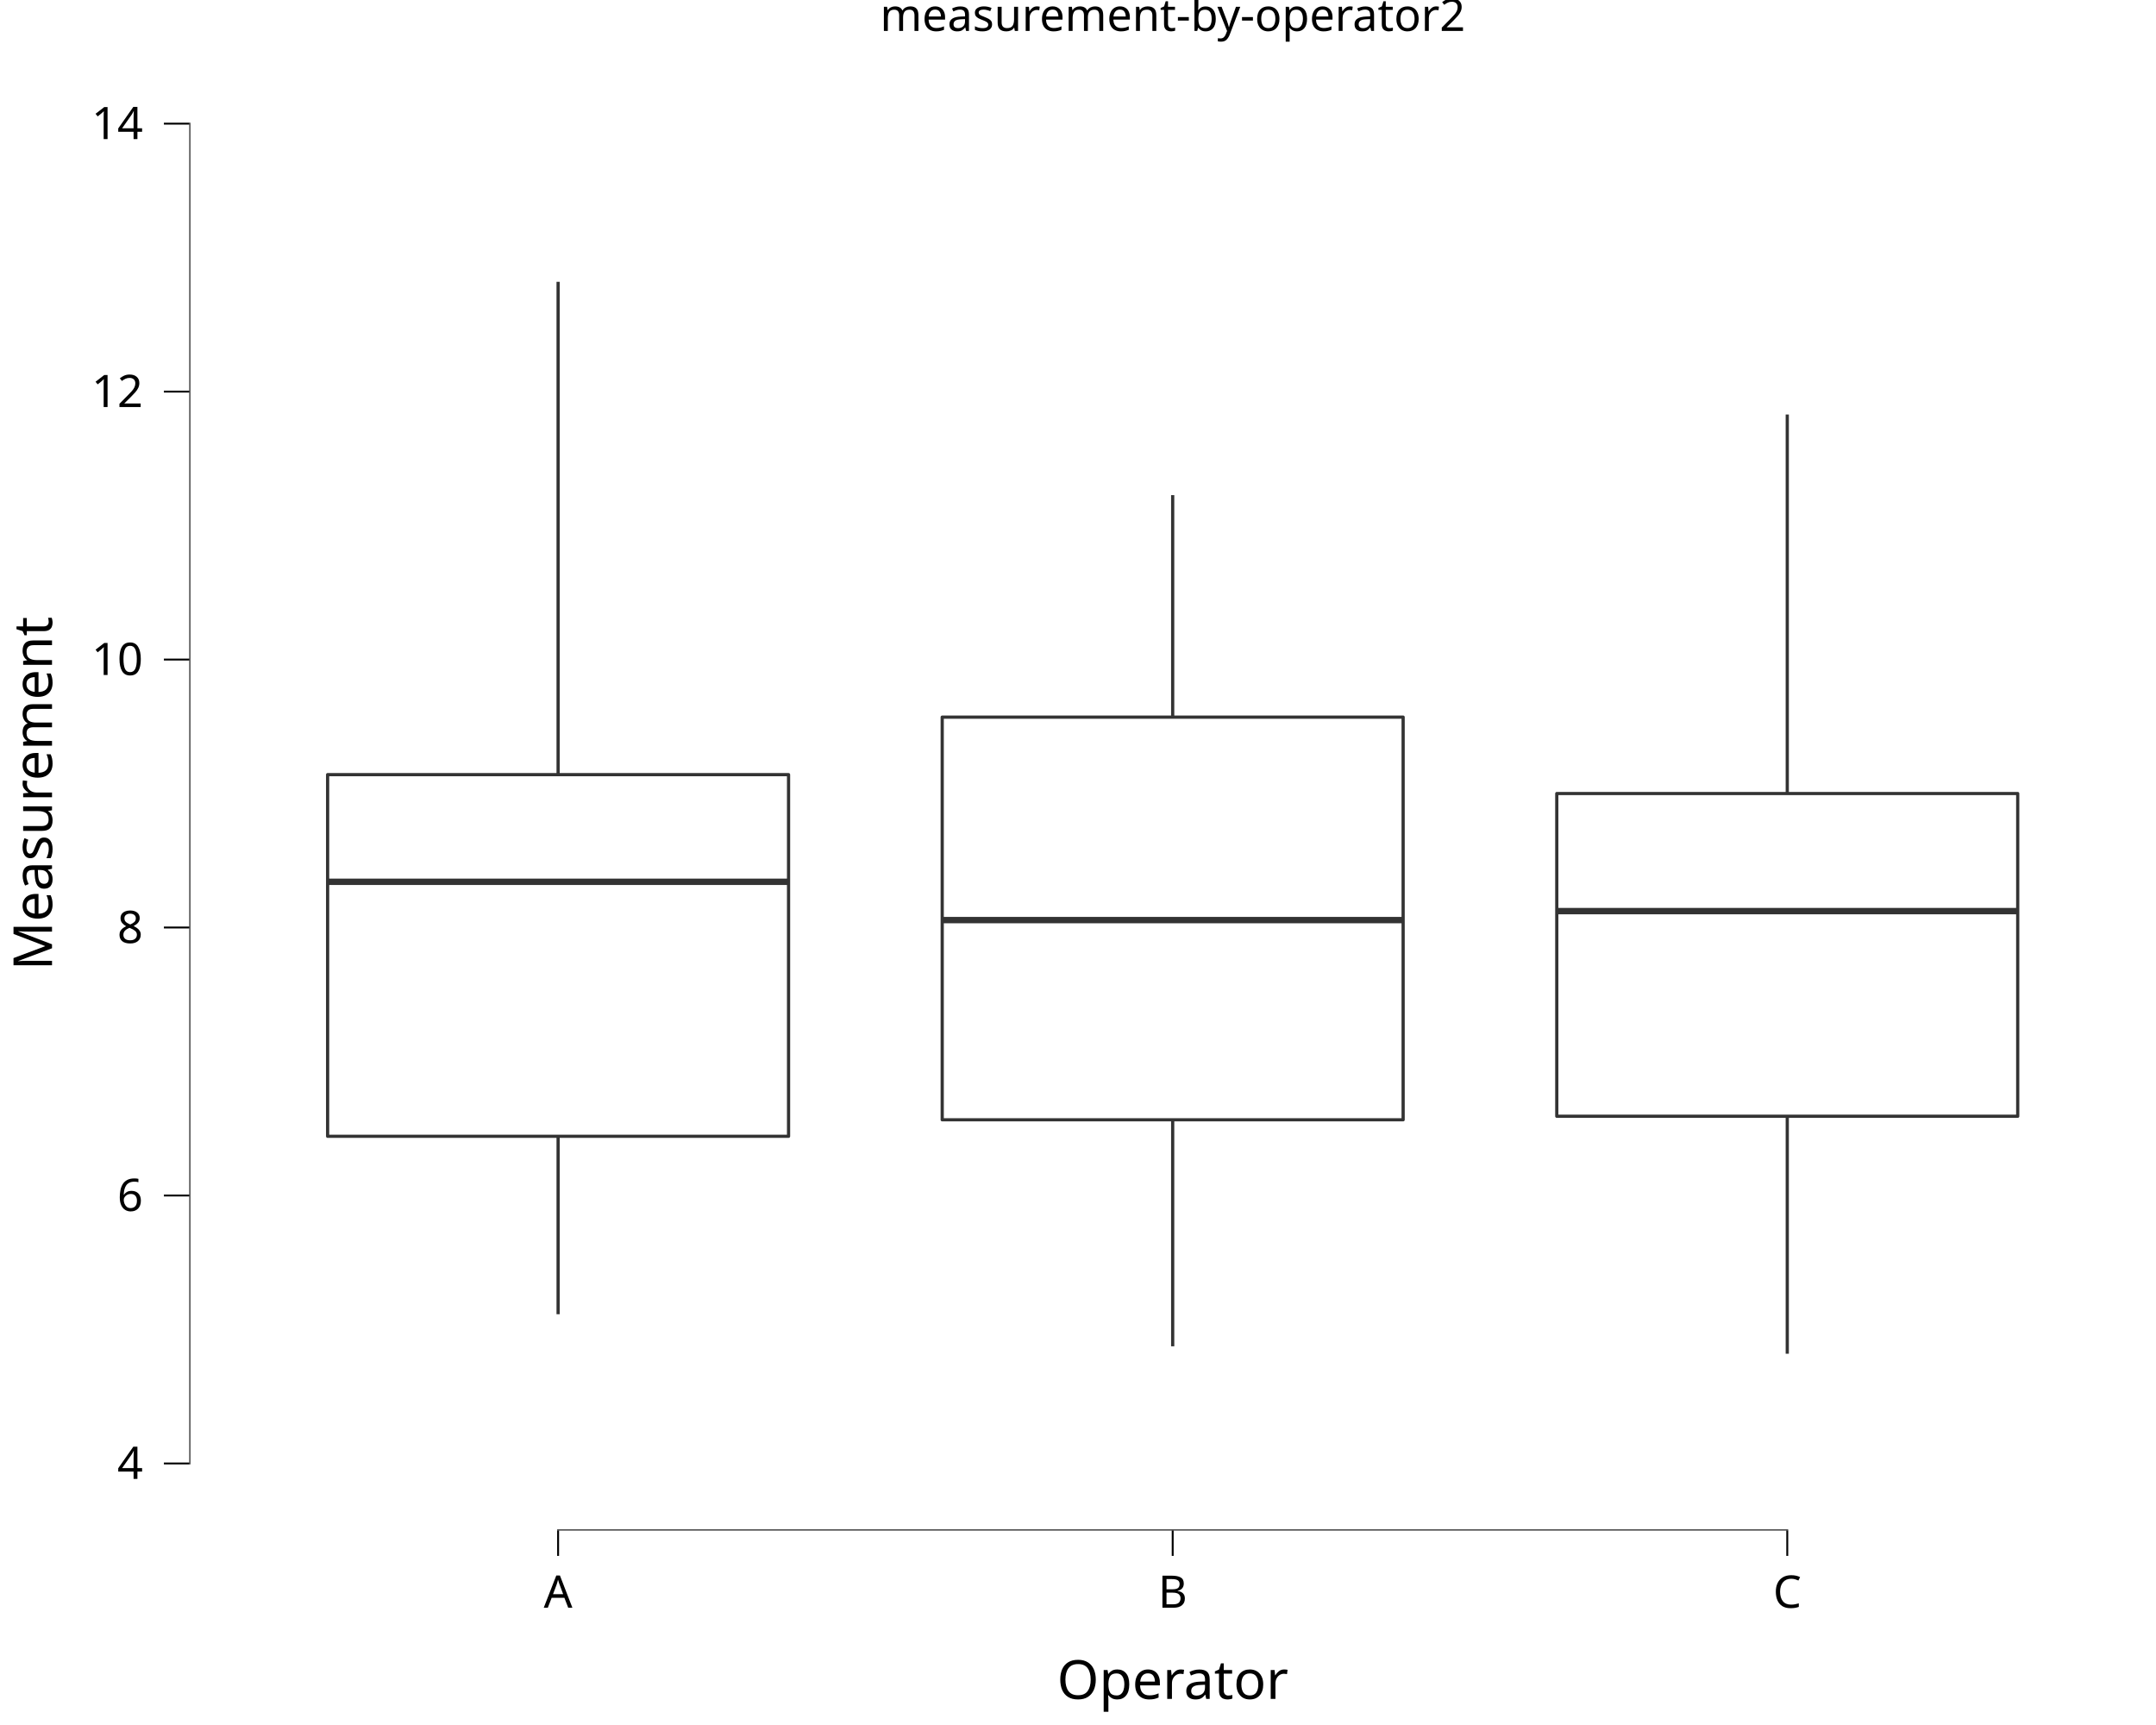
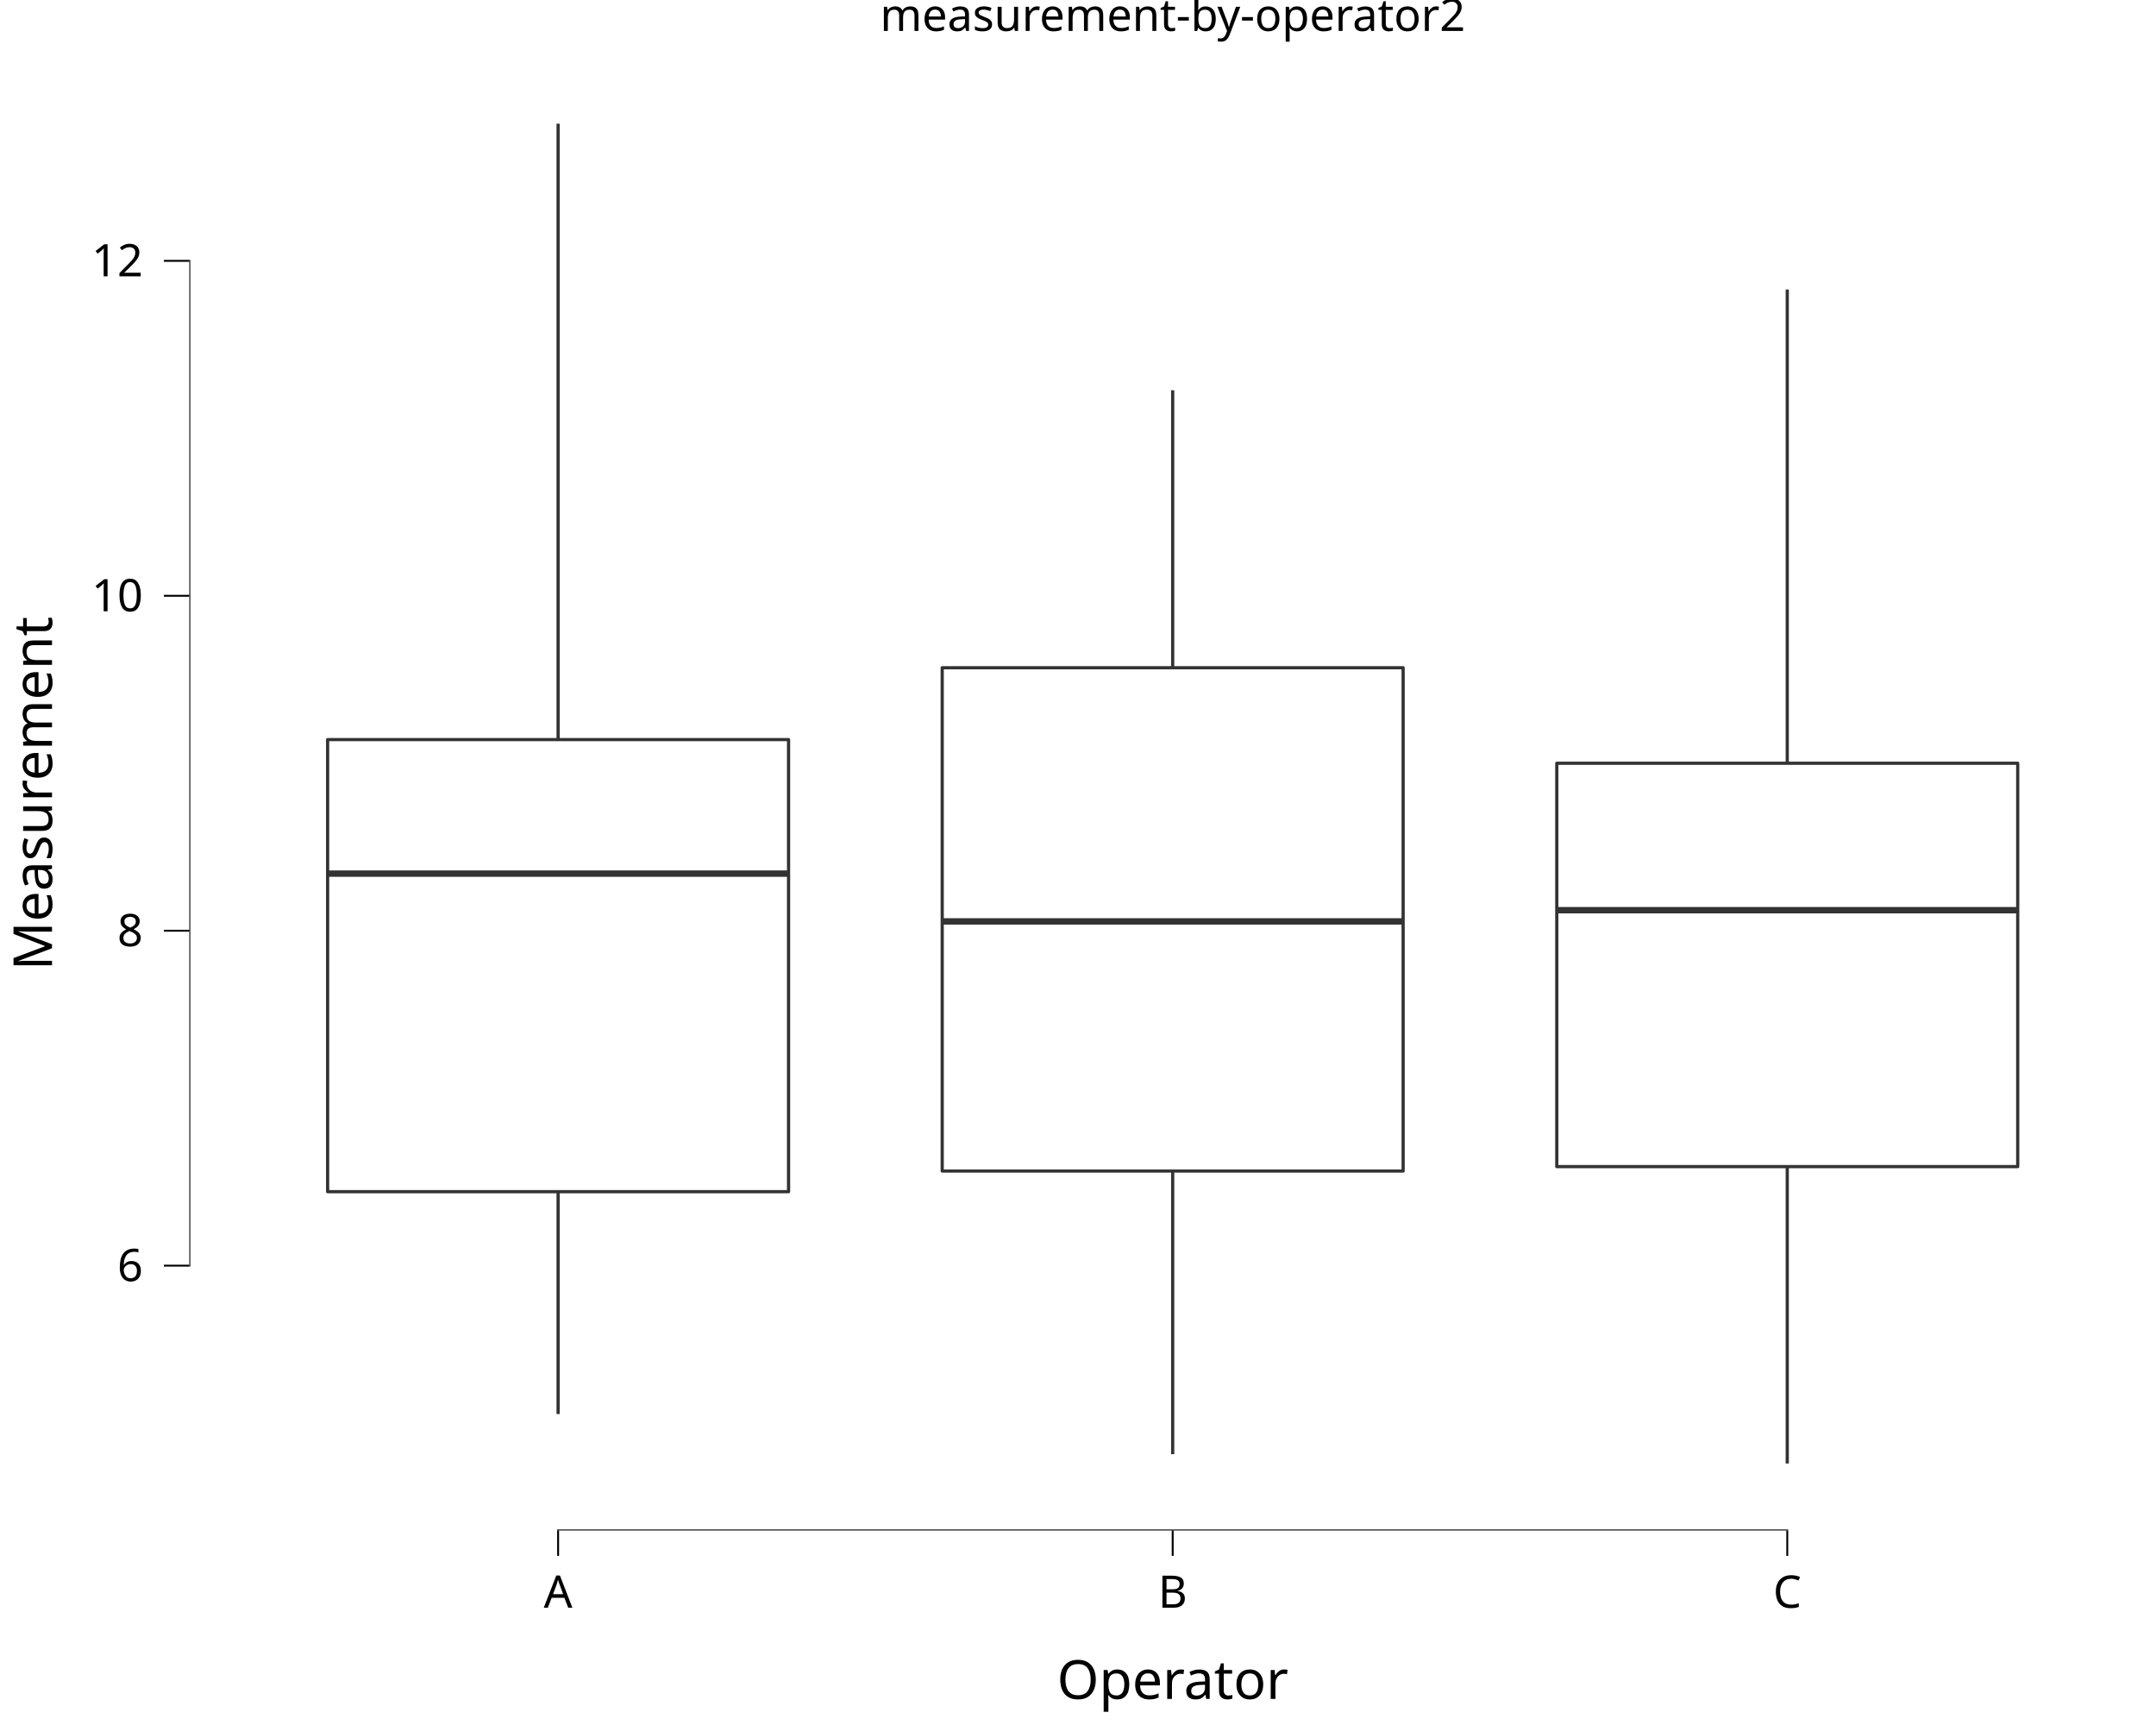
<svg xmlns="http://www.w3.org/2000/svg" class="svglite" data-engine-version="2.0" width="720.00pt" height="576.00pt" viewBox="0 0 720.00 576.00">
  <defs>
    <style type="text/css">
    .svglite line, .svglite polyline, .svglite polygon, .svglite path, .svglite rect, .svglite circle {
      fill: none;
      stroke: #000000;
      stroke-linecap: round;
      stroke-linejoin: round;
      stroke-miterlimit: 10.00;
    }
  </style>
  </defs>
  <rect width="100%" height="100%" style="stroke: none; fill: #FFFFFF;" />
  <defs>
    <clipPath id="cpMC4wMHw3MjAuMDB8MC4wMHw1NzYuMDA=">
      <rect x="0.00" y="0.00" width="720.00" height="576.00" />
    </clipPath>
  </defs>
  <g clip-path="url(#cpMC4wMHw3MjAuMDB8MC4wMHw1NzYuMDA=)">
    <rect x="-0" y="0.00" width="720.00" height="576.00" style="stroke-width: 10.67; stroke: none;" />
  </g>
  <defs>
    <clipPath id="cpNjMuMjN8NzIwLjAwfDE4LjkyfDUxMS4wNA==">
      <rect x="63.23" y="18.92" width="656.77" height="492.12" />
    </clipPath>
  </defs>
  <g clip-path="url(#cpNjMuMjN8NzIwLjAwfDE4LjkyfDUxMS4wNA==)">
    <rect x="63.23" y="18.92" width="656.77" height="492.12" style="stroke-width: 10.67; stroke: none;" />
-     <line x1="186.38" y1="258.66" x2="186.38" y2="94.10" style="stroke-width: 1.07; stroke: #333333; stroke-linecap: butt;" />
-     <line x1="186.38" y1="379.42" x2="186.38" y2="438.83" style="stroke-width: 1.07; stroke: #333333; stroke-linecap: butt;" />
-     <polygon points="109.41,258.66 109.41,379.42 263.34,379.42 263.34,258.66 109.41,258.66 " style="stroke-width: 1.07; stroke: #333333; fill: #FFFFFF;" />
-     <line x1="109.41" y1="294.45" x2="263.34" y2="294.45" style="stroke-width: 2.13; stroke: #333333; stroke-linecap: butt;" />
-     <line x1="391.62" y1="239.46" x2="391.62" y2="165.33" style="stroke-width: 1.07; stroke: #333333; stroke-linecap: butt;" />
-     <line x1="391.62" y1="373.91" x2="391.62" y2="449.55" style="stroke-width: 1.07; stroke: #333333; stroke-linecap: butt;" />
-     <polygon points="314.65,239.46 314.65,373.91 468.58,373.91 468.58,239.46 314.65,239.46 " style="stroke-width: 1.07; stroke: #333333; fill: #FFFFFF;" />
-     <line x1="314.65" y1="307.22" x2="468.58" y2="307.22" style="stroke-width: 2.13; stroke: #333333; stroke-linecap: butt;" />
-     <line x1="596.86" y1="264.97" x2="596.86" y2="138.42" style="stroke-width: 1.07; stroke: #333333; stroke-linecap: butt;" />
-     <line x1="596.86" y1="372.73" x2="596.86" y2="452.03" style="stroke-width: 1.07; stroke: #333333; stroke-linecap: butt;" />
-     <polygon points="519.89,264.97 519.89,372.73 673.82,372.73 673.82,264.97 519.89,264.97 " style="stroke-width: 1.07; stroke: #333333; fill: #FFFFFF;" />
-     <line x1="519.89" y1="304.23" x2="673.82" y2="304.23" style="stroke-width: 2.13; stroke: #333333; stroke-linecap: butt;" />
+     <line x1="186.38" y1="246.96" x2="186.38" y2="41.29" style="stroke-width: 1.07; stroke: #333333; stroke-linecap: butt;" />
+     <line x1="186.38" y1="397.92" x2="186.38" y2="472.17" style="stroke-width: 1.07; stroke: #333333; stroke-linecap: butt;" />
+     <polygon points="109.41,246.96 109.41,397.92 263.34,397.92 263.34,246.96 109.41,246.96 " style="stroke-width: 1.07; stroke: #333333; fill: #FFFFFF;" />
+     <line x1="109.41" y1="291.71" x2="263.34" y2="291.71" style="stroke-width: 2.13; stroke: #333333; stroke-linecap: butt;" />
+     <line x1="391.62" y1="222.97" x2="391.62" y2="130.31" style="stroke-width: 1.07; stroke: #333333; stroke-linecap: butt;" />
+     <line x1="391.62" y1="391.03" x2="391.62" y2="485.57" style="stroke-width: 1.07; stroke: #333333; stroke-linecap: butt;" />
+     <polygon points="314.65,222.97 314.65,391.03 468.58,391.03 468.58,222.97 314.65,222.97 " style="stroke-width: 1.07; stroke: #333333; fill: #FFFFFF;" />
+     <line x1="314.65" y1="307.67" x2="468.58" y2="307.67" style="stroke-width: 2.13; stroke: #333333; stroke-linecap: butt;" />
+     <line x1="596.86" y1="254.86" x2="596.86" y2="96.68" style="stroke-width: 1.07; stroke: #333333; stroke-linecap: butt;" />
+     <line x1="596.86" y1="389.55" x2="596.86" y2="488.67" style="stroke-width: 1.07; stroke: #333333; stroke-linecap: butt;" />
+     <polygon points="519.89,254.86 519.89,389.55 673.82,389.55 673.82,254.86 519.89,254.86 " style="stroke-width: 1.07; stroke: #333333; fill: #FFFFFF;" />
+     <line x1="519.89" y1="303.92" x2="673.82" y2="303.92" style="stroke-width: 2.13; stroke: #333333; stroke-linecap: butt;" />
    <line x1="186.06" y1="511.04" x2="597.17" y2="511.04" style="stroke-width: 0.64; stroke-linecap: butt;" />
-     <line x1="63.23" y1="488.99" x2="63.23" y2="40.97" style="stroke-width: 0.64; stroke-linecap: butt;" />
+     <line x1="63.23" y1="422.94" x2="63.23" y2="86.79" style="stroke-width: 0.64; stroke-linecap: butt;" />
    <rect x="63.23" y="18.92" width="656.77" height="492.12" style="stroke-width: 0.00; stroke: none;" />
  </g>
  <g clip-path="url(#cpMC4wMHw3MjAuMDB8MC4wMHw1NzYuMDA=)">
    <polyline points="63.23,511.04 63.23,18.92 " style="stroke-width: 0.00; stroke: none; stroke-linecap: butt;" />
-     <text x="47.75" y="493.83" text-anchor="end" style="font-size: 15.00px; font-family: sans;" textLength="8.34px" lengthAdjust="spacingAndGlyphs">4</text>
-     <text x="47.75" y="404.35" text-anchor="end" style="font-size: 15.00px; font-family: sans;" textLength="8.34px" lengthAdjust="spacingAndGlyphs">6</text>
-     <text x="47.75" y="314.88" text-anchor="end" style="font-size: 15.00px; font-family: sans;" textLength="8.34px" lengthAdjust="spacingAndGlyphs">8</text>
-     <text x="47.75" y="225.40" text-anchor="end" style="font-size: 15.00px; font-family: sans;" textLength="16.69px" lengthAdjust="spacingAndGlyphs">10</text>
-     <text x="47.75" y="135.92" text-anchor="end" style="font-size: 15.00px; font-family: sans;" textLength="16.69px" lengthAdjust="spacingAndGlyphs">12</text>
-     <text x="47.75" y="46.45" text-anchor="end" style="font-size: 15.00px; font-family: sans;" textLength="16.69px" lengthAdjust="spacingAndGlyphs">14</text>
-     <polyline points="54.73,488.67 63.23,488.67 " style="stroke-width: 0.64; stroke-linecap: butt;" />
-     <polyline points="54.73,399.19 63.23,399.19 " style="stroke-width: 0.64; stroke-linecap: butt;" />
-     <polyline points="54.73,309.71 63.23,309.71 " style="stroke-width: 0.64; stroke-linecap: butt;" />
-     <polyline points="54.73,220.24 63.23,220.24 " style="stroke-width: 0.64; stroke-linecap: butt;" />
-     <polyline points="54.73,130.76 63.23,130.76 " style="stroke-width: 0.64; stroke-linecap: butt;" />
-     <polyline points="54.73,41.29 63.23,41.29 " style="stroke-width: 0.64; stroke-linecap: butt;" />
+     <text x="47.75" y="427.78" text-anchor="end" style="font-size: 15.00px; font-family: sans;" textLength="8.34px" lengthAdjust="spacingAndGlyphs">6</text>
+     <text x="47.75" y="315.94" text-anchor="end" style="font-size: 15.00px; font-family: sans;" textLength="8.34px" lengthAdjust="spacingAndGlyphs">8</text>
+     <text x="47.75" y="204.11" text-anchor="end" style="font-size: 15.00px; font-family: sans;" textLength="16.69px" lengthAdjust="spacingAndGlyphs">10</text>
+     <text x="47.75" y="92.27" text-anchor="end" style="font-size: 15.00px; font-family: sans;" textLength="16.69px" lengthAdjust="spacingAndGlyphs">12</text>
+     <polyline points="54.73,422.62 63.23,422.62 " style="stroke-width: 0.64; stroke-linecap: butt;" />
+     <polyline points="54.73,310.78 63.23,310.78 " style="stroke-width: 0.64; stroke-linecap: butt;" />
+     <polyline points="54.73,198.94 63.23,198.94 " style="stroke-width: 0.64; stroke-linecap: butt;" />
+     <polyline points="54.73,87.10 63.23,87.10 " style="stroke-width: 0.64; stroke-linecap: butt;" />
    <polyline points="63.23,511.04 720.00,511.04 " style="stroke-width: 0.00; stroke: none; stroke-linecap: butt;" />
    <polyline points="186.38,519.54 186.38,511.04 " style="stroke-width: 0.64; stroke-linecap: butt;" />
    <polyline points="391.62,519.54 391.62,511.04 " style="stroke-width: 0.64; stroke-linecap: butt;" />
    <polyline points="596.86,519.54 596.86,511.04 " style="stroke-width: 0.64; stroke-linecap: butt;" />
    <text x="186.38" y="536.84" text-anchor="middle" style="font-size: 15.00px; font-family: sans;" textLength="10.01px" lengthAdjust="spacingAndGlyphs">A</text>
    <text x="391.62" y="536.84" text-anchor="middle" style="font-size: 15.00px; font-family: sans;" textLength="10.01px" lengthAdjust="spacingAndGlyphs">B</text>
    <text x="596.86" y="536.84" text-anchor="middle" style="font-size: 15.00px; font-family: sans;" textLength="10.84px" lengthAdjust="spacingAndGlyphs">C</text>
    <text x="391.62" y="567.28" text-anchor="middle" style="font-size: 18.00px; font-family: sans;" textLength="71.04px" lengthAdjust="spacingAndGlyphs">Operator</text>
    <text transform="translate(17.37,264.98) rotate(-90)" text-anchor="middle" style="font-size: 18.00px; font-family: sans;" textLength="110.07px" lengthAdjust="spacingAndGlyphs">Measurement</text>
    <text x="391.62" y="10.32" text-anchor="middle" style="font-size: 15.00px; font-family: sans;" textLength="181.78px" lengthAdjust="spacingAndGlyphs">measurement-by-operator2</text>
  </g>
</svg>
